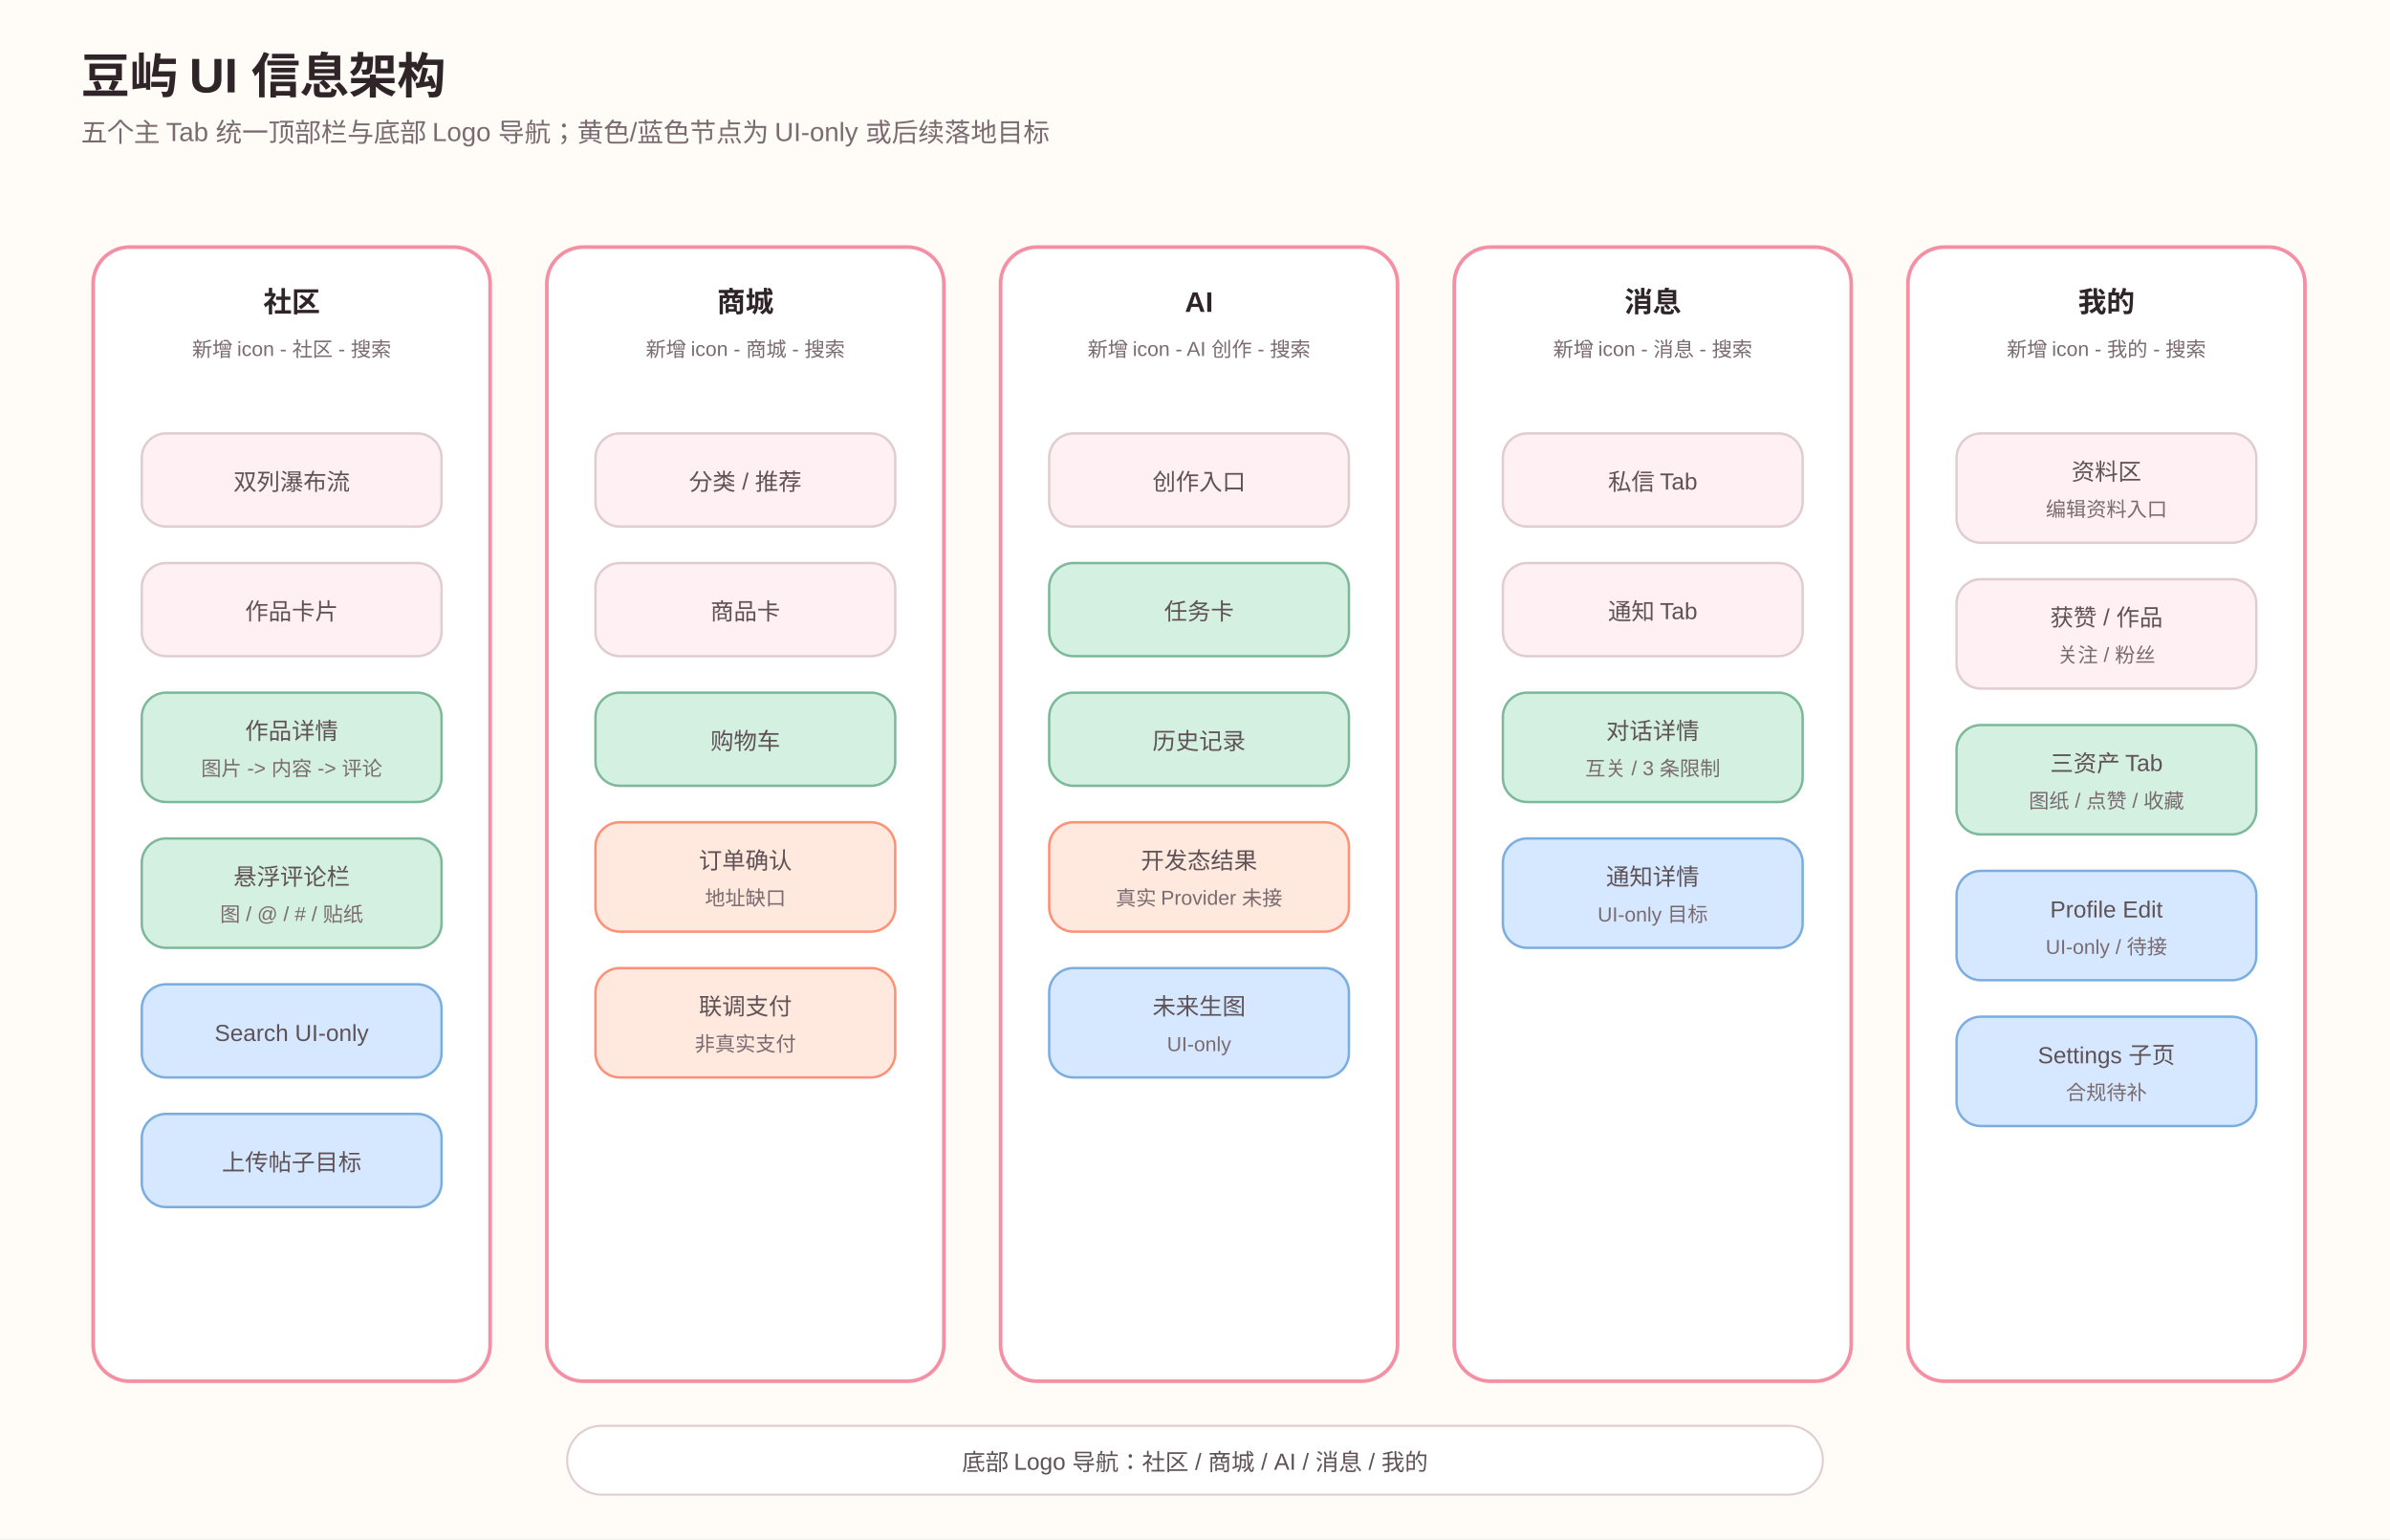
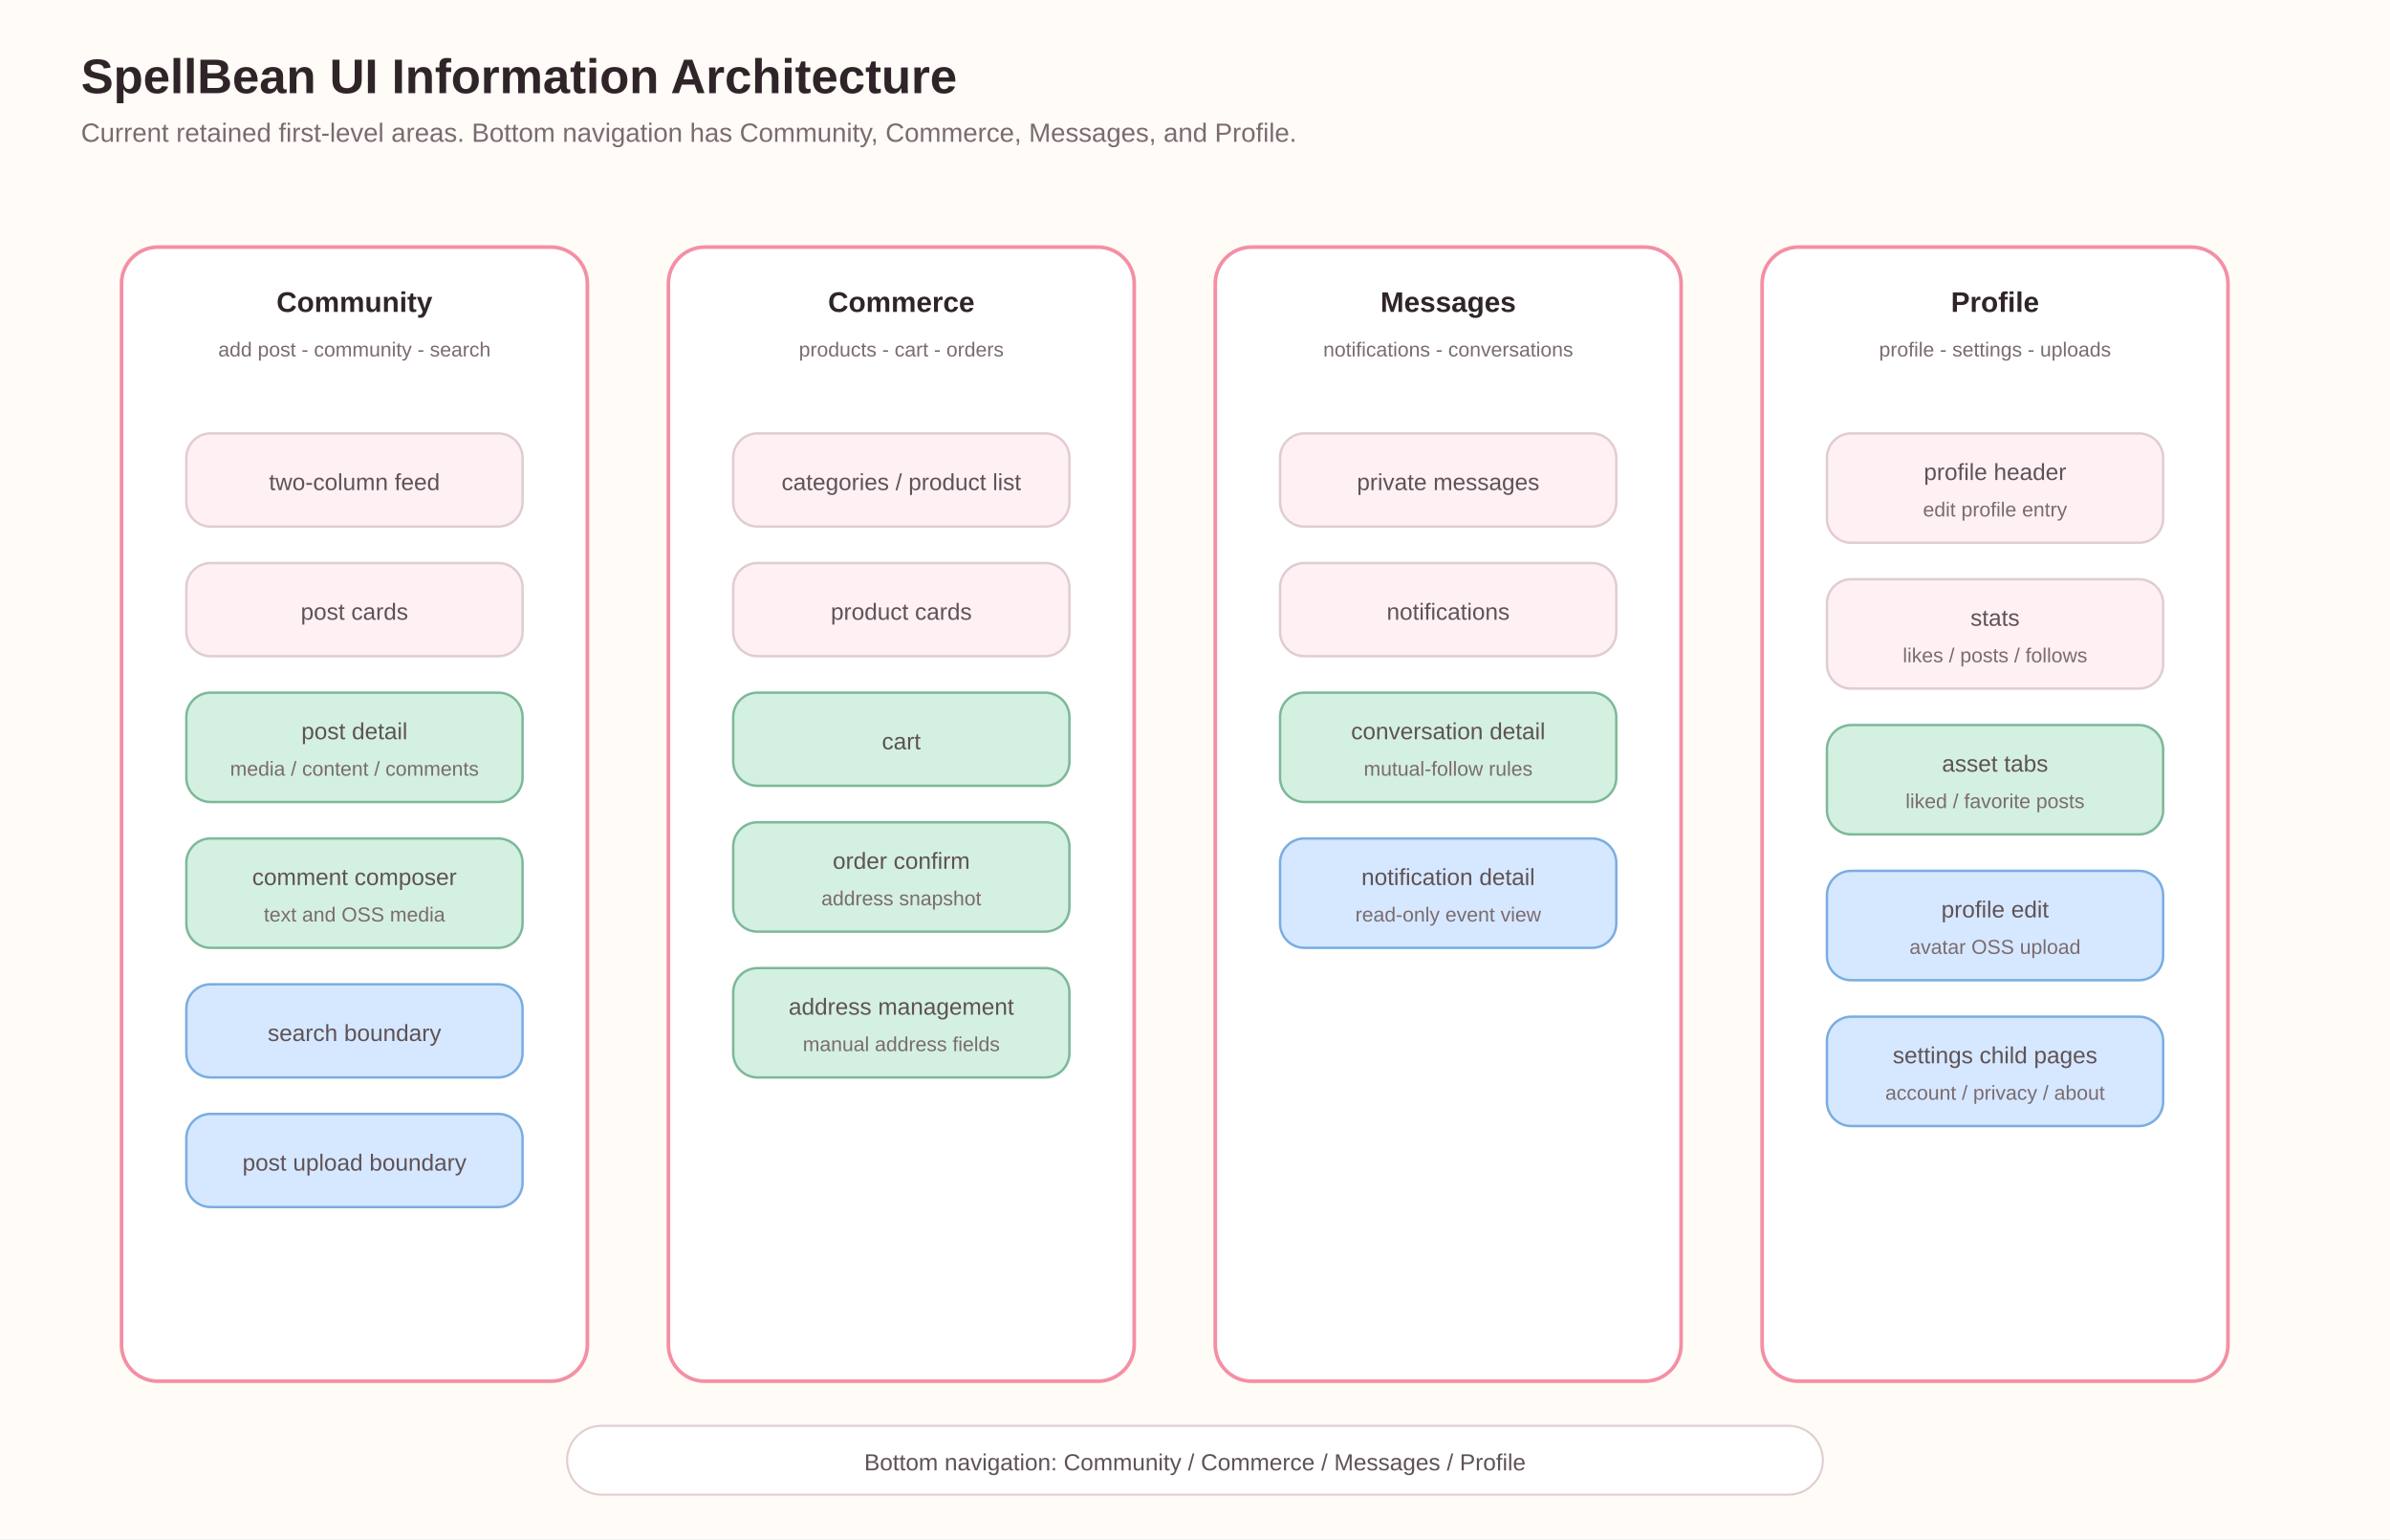
<svg xmlns="http://www.w3.org/2000/svg" viewBox="0 0 1180 760">
  <defs>
    <style>
      text{font-family:'Noto Sans SC','Microsoft YaHei',Arial,sans-serif}
-       .bg{fill:#FFFBF7}.title{fill:#2F2528;font-size:24px;font-weight:800}.note{fill:#7A6B70;font-size:13px}
-       .tab{fill:#FFFFFF;stroke:#F48FA4;stroke-width:1.8;rx:18}.section{fill:#FFF0F3;stroke:#E0CDD0;stroke-width:1.2;rx:12}.ui{fill:#D6E8FF;stroke:#7AADE0;stroke-width:1.2;rx:12}.dev{fill:#FFE8DD;stroke:#FF8F75;stroke-width:1.2;rx:12}.mint{fill:#D4F0E0;stroke:#7DB89A;stroke-width:1.2;rx:12}
-       .label{fill:#2F2528;font-size:14px;font-weight:800}.small{fill:#5F5257;font-size:11.5px}.tiny{fill:#7A6B70;font-size:10px}
-       .line{stroke:#CDB9BE;stroke-width:1.4;fill:none}
+       .bg{fill:#FFFBF7}
+       .title{fill:#2F2528;font-size:24px;font-weight:800}
+       .note{fill:#7A6B70;font-size:13px}
+       .tab{fill:#FFFFFF;stroke:#F48FA4;stroke-width:1.8;rx:18}
+       .section{fill:#FFF0F3;stroke:#E0CDD0;stroke-width:1.2;rx:12}
+       .ui{fill:#D6E8FF;stroke:#7AADE0;stroke-width:1.2;rx:12}
+       .mint{fill:#D4F0E0;stroke:#7DB89A;stroke-width:1.2;rx:12}
+       .label{fill:#2F2528;font-size:14px;font-weight:800}
+       .small{fill:#5F5257;font-size:11.5px}
+       .tiny{fill:#7A6B70;font-size:10px}
    </style>
  </defs>
  <rect width="1180" height="760" class="bg" />
-   <text x="40" y="46" class="title">豆屿 UI 信息架构</text>
-   <text x="40" y="70" class="note">五个主 Tab 统一顶部栏与底部 Logo 导航；黄色/蓝色节点为 UI-only 或后续落地目标</text>
+   <text x="40" y="46" class="title">SpellBean UI Information Architecture</text>
+   <text x="40" y="70" class="note">Current retained first-level areas. Bottom navigation has Community, Commerce, Messages, and Profile.</text>
  <g>
-     <rect x="46" y="122" width="196" height="560" class="tab" />
-     <text x="144" y="154" text-anchor="middle" class="label">社区</text>
-     <text x="144" y="176" text-anchor="middle" class="tiny">新增 icon - 社区 - 搜索</text>
-     <rect x="70" y="214" width="148" height="46" class="section" />
-     <text x="144" y="242" text-anchor="middle" class="small">双列瀑布流</text>
-     <rect x="70" y="278" width="148" height="46" class="section" />
-     <text x="144" y="306" text-anchor="middle" class="small">作品卡片</text>
-     <rect x="70" y="342" width="148" height="54" class="mint" />
-     <text x="144" y="365" text-anchor="middle" class="small">作品详情</text>
-     <text x="144" y="383" text-anchor="middle" class="tiny">图片 -&gt; 内容 -&gt; 评论</text>
-     <rect x="70" y="414" width="148" height="54" class="mint" />
-     <text x="144" y="437" text-anchor="middle" class="small">悬浮评论栏</text>
-     <text x="144" y="455" text-anchor="middle" class="tiny">图 / @ / # / 贴纸</text>
-     <rect x="70" y="486" width="148" height="46" class="ui" />
-     <text x="144" y="514" text-anchor="middle" class="small">Search UI-only</text>
-     <rect x="70" y="550" width="148" height="46" class="ui" />
-     <text x="144" y="578" text-anchor="middle" class="small">上传帖子目标</text>
+     <rect x="60" y="122" width="230" height="560" class="tab" />
+     <text x="175" y="154" text-anchor="middle" class="label">Community</text>
+     <text x="175" y="176" text-anchor="middle" class="tiny">add post - community - search</text>
+     <rect x="92" y="214" width="166" height="46" class="section" />
+     <text x="175" y="242" text-anchor="middle" class="small">two-column feed</text>
+     <rect x="92" y="278" width="166" height="46" class="section" />
+     <text x="175" y="306" text-anchor="middle" class="small">post cards</text>
+     <rect x="92" y="342" width="166" height="54" class="mint" />
+     <text x="175" y="365" text-anchor="middle" class="small">post detail</text>
+     <text x="175" y="383" text-anchor="middle" class="tiny">media / content / comments</text>
+     <rect x="92" y="414" width="166" height="54" class="mint" />
+     <text x="175" y="437" text-anchor="middle" class="small">comment composer</text>
+     <text x="175" y="455" text-anchor="middle" class="tiny">text and OSS media</text>
+     <rect x="92" y="486" width="166" height="46" class="ui" />
+     <text x="175" y="514" text-anchor="middle" class="small">search boundary</text>
+     <rect x="92" y="550" width="166" height="46" class="ui" />
+     <text x="175" y="578" text-anchor="middle" class="small">post upload boundary</text>
  </g>
  <g>
-     <rect x="270" y="122" width="196" height="560" class="tab" />
-     <text x="368" y="154" text-anchor="middle" class="label">商城</text>
-     <text x="368" y="176" text-anchor="middle" class="tiny">新增 icon - 商城 - 搜索</text>
-     <rect x="294" y="214" width="148" height="46" class="section" />
-     <text x="368" y="242" text-anchor="middle" class="small">分类 / 推荐</text>
-     <rect x="294" y="278" width="148" height="46" class="section" />
-     <text x="368" y="306" text-anchor="middle" class="small">商品卡</text>
-     <rect x="294" y="342" width="148" height="46" class="mint" />
-     <text x="368" y="370" text-anchor="middle" class="small">购物车</text>
-     <rect x="294" y="406" width="148" height="54" class="dev" />
-     <text x="368" y="429" text-anchor="middle" class="small">订单确认</text>
-     <text x="368" y="447" text-anchor="middle" class="tiny">地址缺口</text>
-     <rect x="294" y="478" width="148" height="54" class="dev" />
-     <text x="368" y="501" text-anchor="middle" class="small">联调支付</text>
-     <text x="368" y="519" text-anchor="middle" class="tiny">非真实支付</text>
+     <rect x="330" y="122" width="230" height="560" class="tab" />
+     <text x="445" y="154" text-anchor="middle" class="label">Commerce</text>
+     <text x="445" y="176" text-anchor="middle" class="tiny">products - cart - orders</text>
+     <rect x="362" y="214" width="166" height="46" class="section" />
+     <text x="445" y="242" text-anchor="middle" class="small">categories / product list</text>
+     <rect x="362" y="278" width="166" height="46" class="section" />
+     <text x="445" y="306" text-anchor="middle" class="small">product cards</text>
+     <rect x="362" y="342" width="166" height="46" class="mint" />
+     <text x="445" y="370" text-anchor="middle" class="small">cart</text>
+     <rect x="362" y="406" width="166" height="54" class="mint" />
+     <text x="445" y="429" text-anchor="middle" class="small">order confirm</text>
+     <text x="445" y="447" text-anchor="middle" class="tiny">address snapshot</text>
+     <rect x="362" y="478" width="166" height="54" class="mint" />
+     <text x="445" y="501" text-anchor="middle" class="small">address management</text>
+     <text x="445" y="519" text-anchor="middle" class="tiny">manual address fields</text>
  </g>
  <g>
-     <rect x="494" y="122" width="196" height="560" class="tab" />
-     <text x="592" y="154" text-anchor="middle" class="label">AI</text>
-     <text x="592" y="176" text-anchor="middle" class="tiny">新增 icon - AI 创作 - 搜索</text>
-     <rect x="518" y="214" width="148" height="46" class="section" />
-     <text x="592" y="242" text-anchor="middle" class="small">创作入口</text>
-     <rect x="518" y="278" width="148" height="46" class="mint" />
-     <text x="592" y="306" text-anchor="middle" class="small">任务卡</text>
-     <rect x="518" y="342" width="148" height="46" class="mint" />
-     <text x="592" y="370" text-anchor="middle" class="small">历史记录</text>
-     <rect x="518" y="406" width="148" height="54" class="dev" />
-     <text x="592" y="429" text-anchor="middle" class="small">开发态结果</text>
-     <text x="592" y="447" text-anchor="middle" class="tiny">真实 Provider 未接</text>
-     <rect x="518" y="478" width="148" height="54" class="ui" />
-     <text x="592" y="501" text-anchor="middle" class="small">未来生图</text>
-     <text x="592" y="519" text-anchor="middle" class="tiny">UI-only</text>
+     <rect x="600" y="122" width="230" height="560" class="tab" />
+     <text x="715" y="154" text-anchor="middle" class="label">Messages</text>
+     <text x="715" y="176" text-anchor="middle" class="tiny">notifications - conversations</text>
+     <rect x="632" y="214" width="166" height="46" class="section" />
+     <text x="715" y="242" text-anchor="middle" class="small">private messages</text>
+     <rect x="632" y="278" width="166" height="46" class="section" />
+     <text x="715" y="306" text-anchor="middle" class="small">notifications</text>
+     <rect x="632" y="342" width="166" height="54" class="mint" />
+     <text x="715" y="365" text-anchor="middle" class="small">conversation detail</text>
+     <text x="715" y="383" text-anchor="middle" class="tiny">mutual-follow rules</text>
+     <rect x="632" y="414" width="166" height="54" class="ui" />
+     <text x="715" y="437" text-anchor="middle" class="small">notification detail</text>
+     <text x="715" y="455" text-anchor="middle" class="tiny">read-only event view</text>
  </g>
  <g>
-     <rect x="718" y="122" width="196" height="560" class="tab" />
-     <text x="816" y="154" text-anchor="middle" class="label">消息</text>
-     <text x="816" y="176" text-anchor="middle" class="tiny">新增 icon - 消息 - 搜索</text>
-     <rect x="742" y="214" width="148" height="46" class="section" />
-     <text x="816" y="242" text-anchor="middle" class="small">私信 Tab</text>
-     <rect x="742" y="278" width="148" height="46" class="section" />
-     <text x="816" y="306" text-anchor="middle" class="small">通知 Tab</text>
-     <rect x="742" y="342" width="148" height="54" class="mint" />
-     <text x="816" y="365" text-anchor="middle" class="small">对话详情</text>
-     <text x="816" y="383" text-anchor="middle" class="tiny">互关 / 3 条限制</text>
-     <rect x="742" y="414" width="148" height="54" class="ui" />
-     <text x="816" y="437" text-anchor="middle" class="small">通知详情</text>
-     <text x="816" y="455" text-anchor="middle" class="tiny">UI-only 目标</text>
-   </g>
-   <g>
-     <rect x="942" y="122" width="196" height="560" class="tab" />
-     <text x="1040" y="154" text-anchor="middle" class="label">我的</text>
-     <text x="1040" y="176" text-anchor="middle" class="tiny">新增 icon - 我的 - 搜索</text>
-     <rect x="966" y="214" width="148" height="54" class="section" />
-     <text x="1040" y="237" text-anchor="middle" class="small">资料区</text>
-     <text x="1040" y="255" text-anchor="middle" class="tiny">编辑资料入口</text>
-     <rect x="966" y="286" width="148" height="54" class="section" />
-     <text x="1040" y="309" text-anchor="middle" class="small">获赞 / 作品</text>
-     <text x="1040" y="327" text-anchor="middle" class="tiny">关注 / 粉丝</text>
-     <rect x="966" y="358" width="148" height="54" class="mint" />
-     <text x="1040" y="381" text-anchor="middle" class="small">三资产 Tab</text>
-     <text x="1040" y="399" text-anchor="middle" class="tiny">图纸 / 点赞 / 收藏</text>
-     <rect x="966" y="430" width="148" height="54" class="ui" />
-     <text x="1040" y="453" text-anchor="middle" class="small">Profile Edit</text>
-     <text x="1040" y="471" text-anchor="middle" class="tiny">UI-only / 待接</text>
-     <rect x="966" y="502" width="148" height="54" class="ui" />
-     <text x="1040" y="525" text-anchor="middle" class="small">Settings 子页</text>
-     <text x="1040" y="543" text-anchor="middle" class="tiny">合规待补</text>
+     <rect x="870" y="122" width="230" height="560" class="tab" />
+     <text x="985" y="154" text-anchor="middle" class="label">Profile</text>
+     <text x="985" y="176" text-anchor="middle" class="tiny">profile - settings - uploads</text>
+     <rect x="902" y="214" width="166" height="54" class="section" />
+     <text x="985" y="237" text-anchor="middle" class="small">profile header</text>
+     <text x="985" y="255" text-anchor="middle" class="tiny">edit profile entry</text>
+     <rect x="902" y="286" width="166" height="54" class="section" />
+     <text x="985" y="309" text-anchor="middle" class="small">stats</text>
+     <text x="985" y="327" text-anchor="middle" class="tiny">likes / posts / follows</text>
+     <rect x="902" y="358" width="166" height="54" class="mint" />
+     <text x="985" y="381" text-anchor="middle" class="small">asset tabs</text>
+     <text x="985" y="399" text-anchor="middle" class="tiny">liked / favorite posts</text>
+     <rect x="902" y="430" width="166" height="54" class="ui" />
+     <text x="985" y="453" text-anchor="middle" class="small">profile edit</text>
+     <text x="985" y="471" text-anchor="middle" class="tiny">avatar OSS upload</text>
+     <rect x="902" y="502" width="166" height="54" class="ui" />
+     <text x="985" y="525" text-anchor="middle" class="small">settings child pages</text>
+     <text x="985" y="543" text-anchor="middle" class="tiny">account / privacy / about</text>
  </g>
  <rect x="280" y="704" width="620" height="34" rx="17" fill="#FFFFFF" stroke="#E0CDD0" />
-   <text x="590" y="726" text-anchor="middle" class="small">底部 Logo 导航：社区 / 商城 / AI / 消息 / 我的</text>
+   <text x="590" y="726" text-anchor="middle" class="small">Bottom navigation: Community / Commerce / Messages / Profile</text>
</svg>
